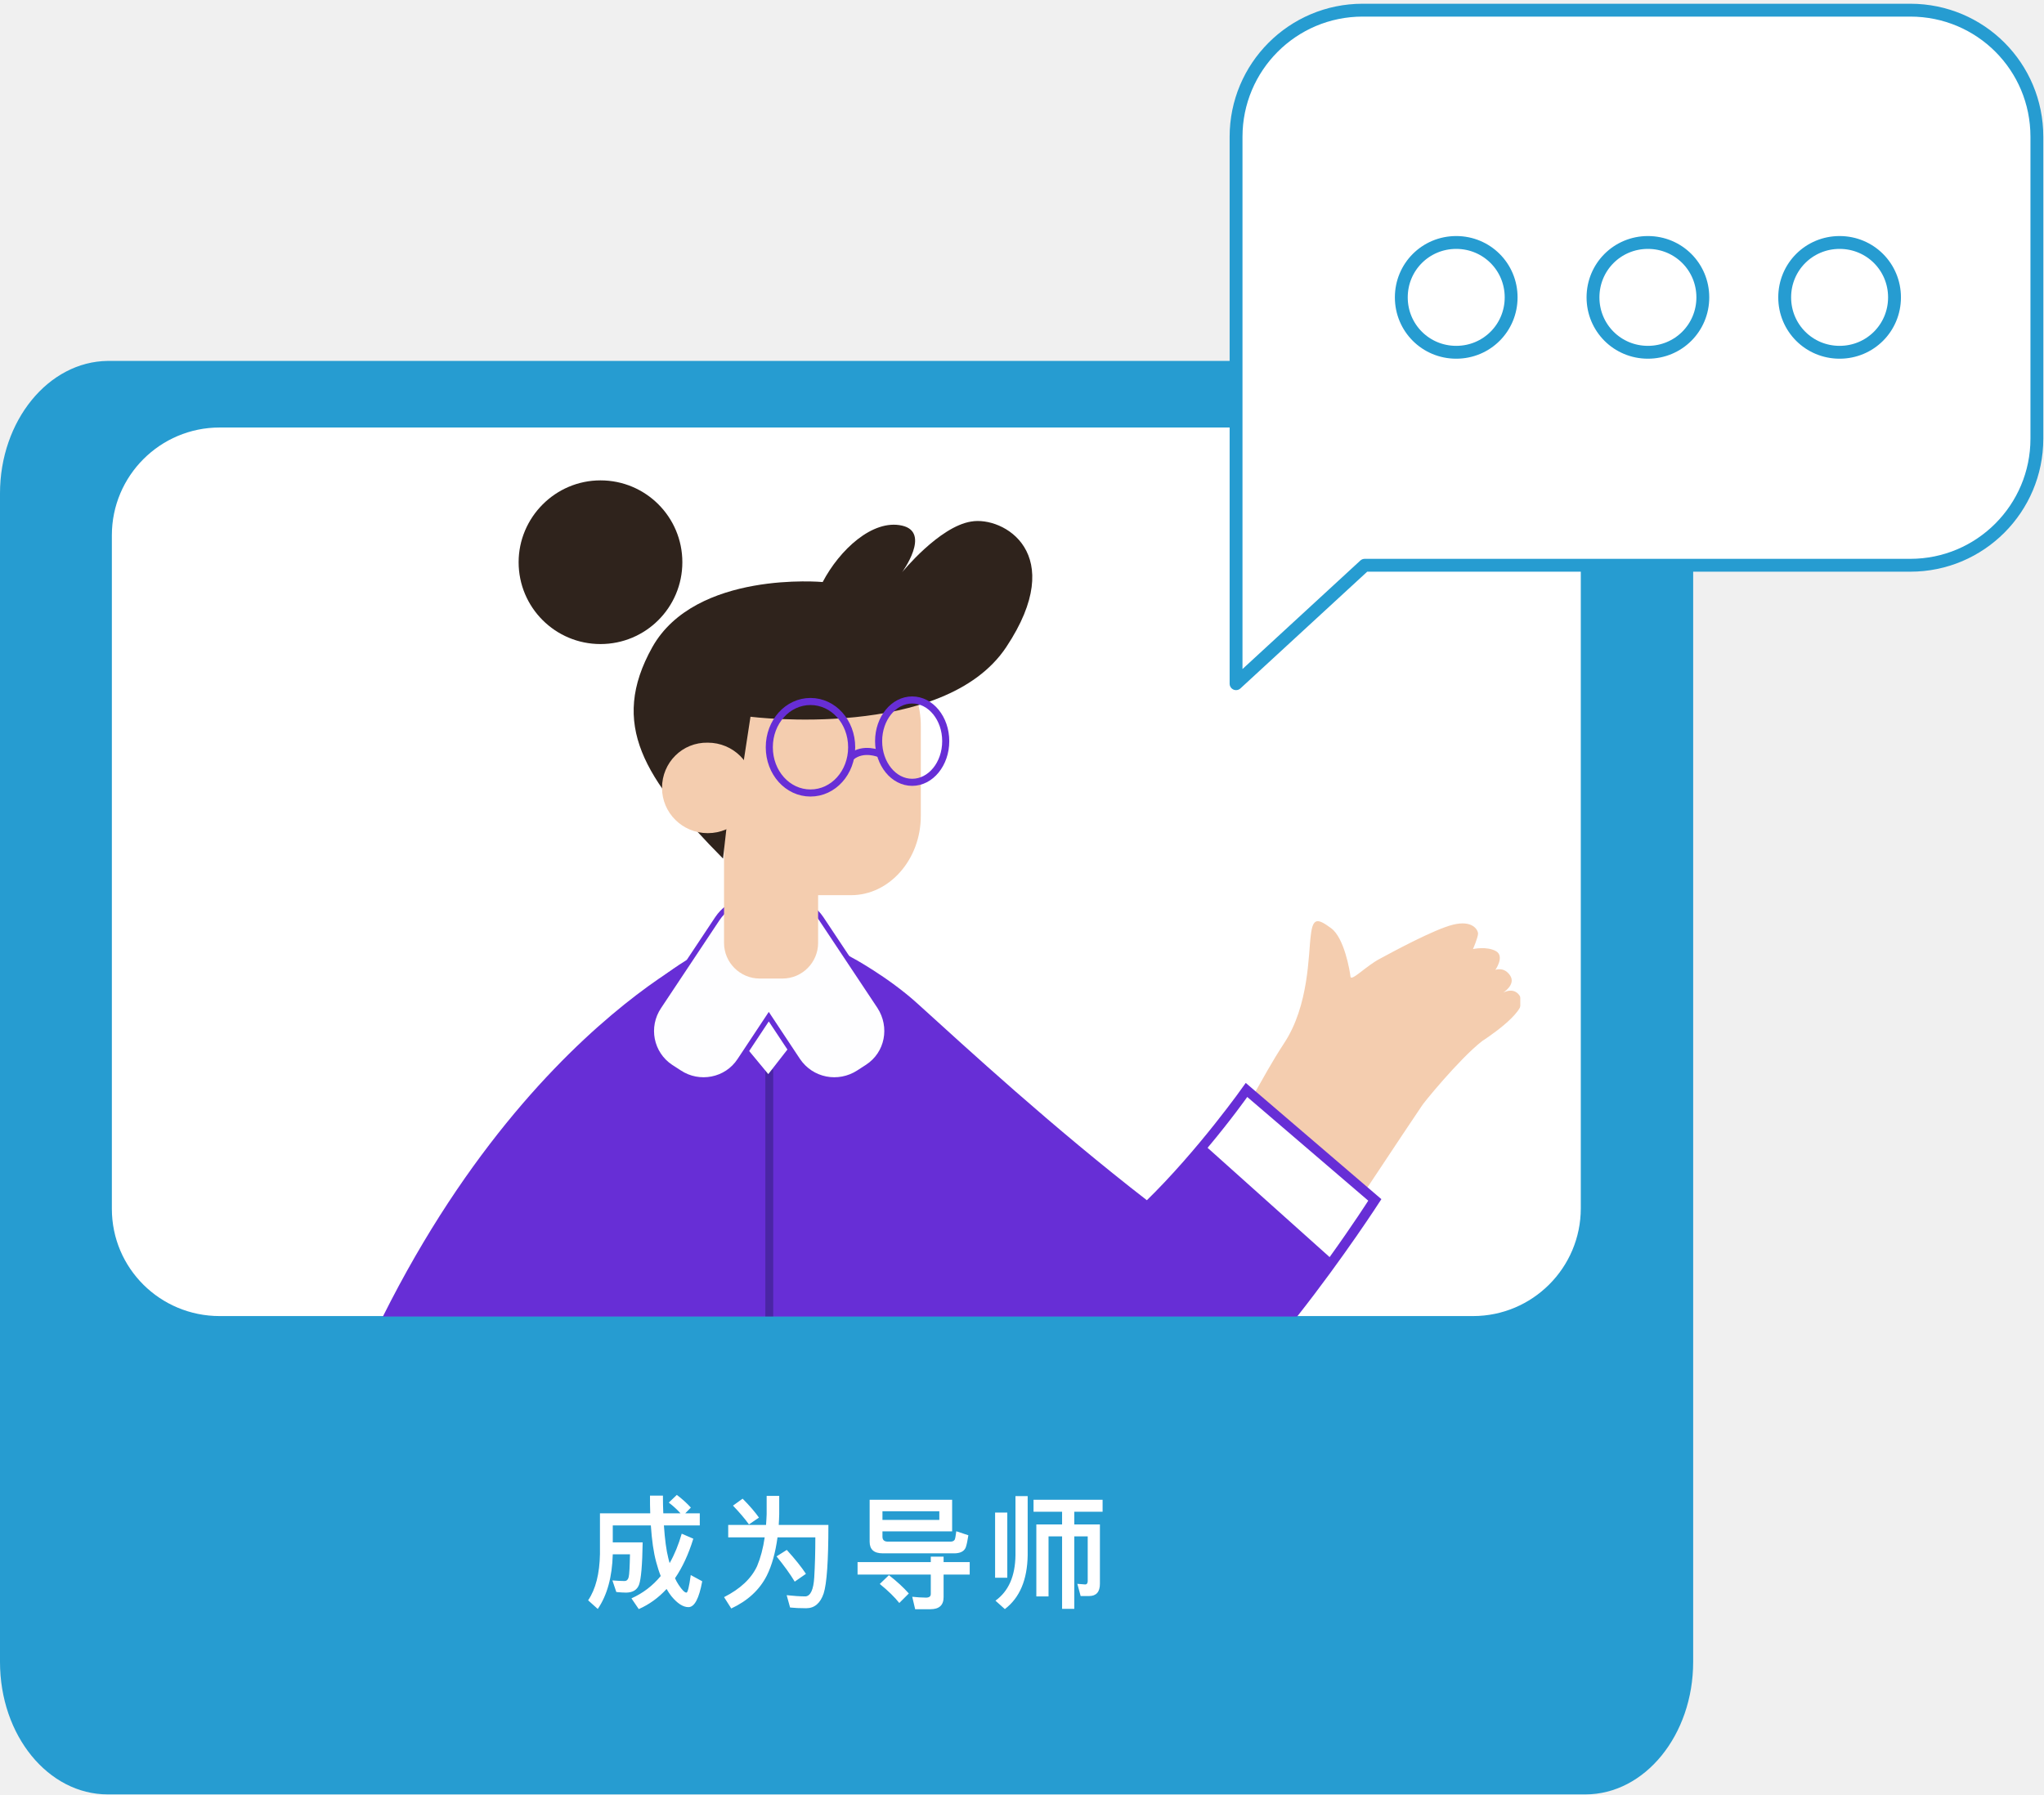
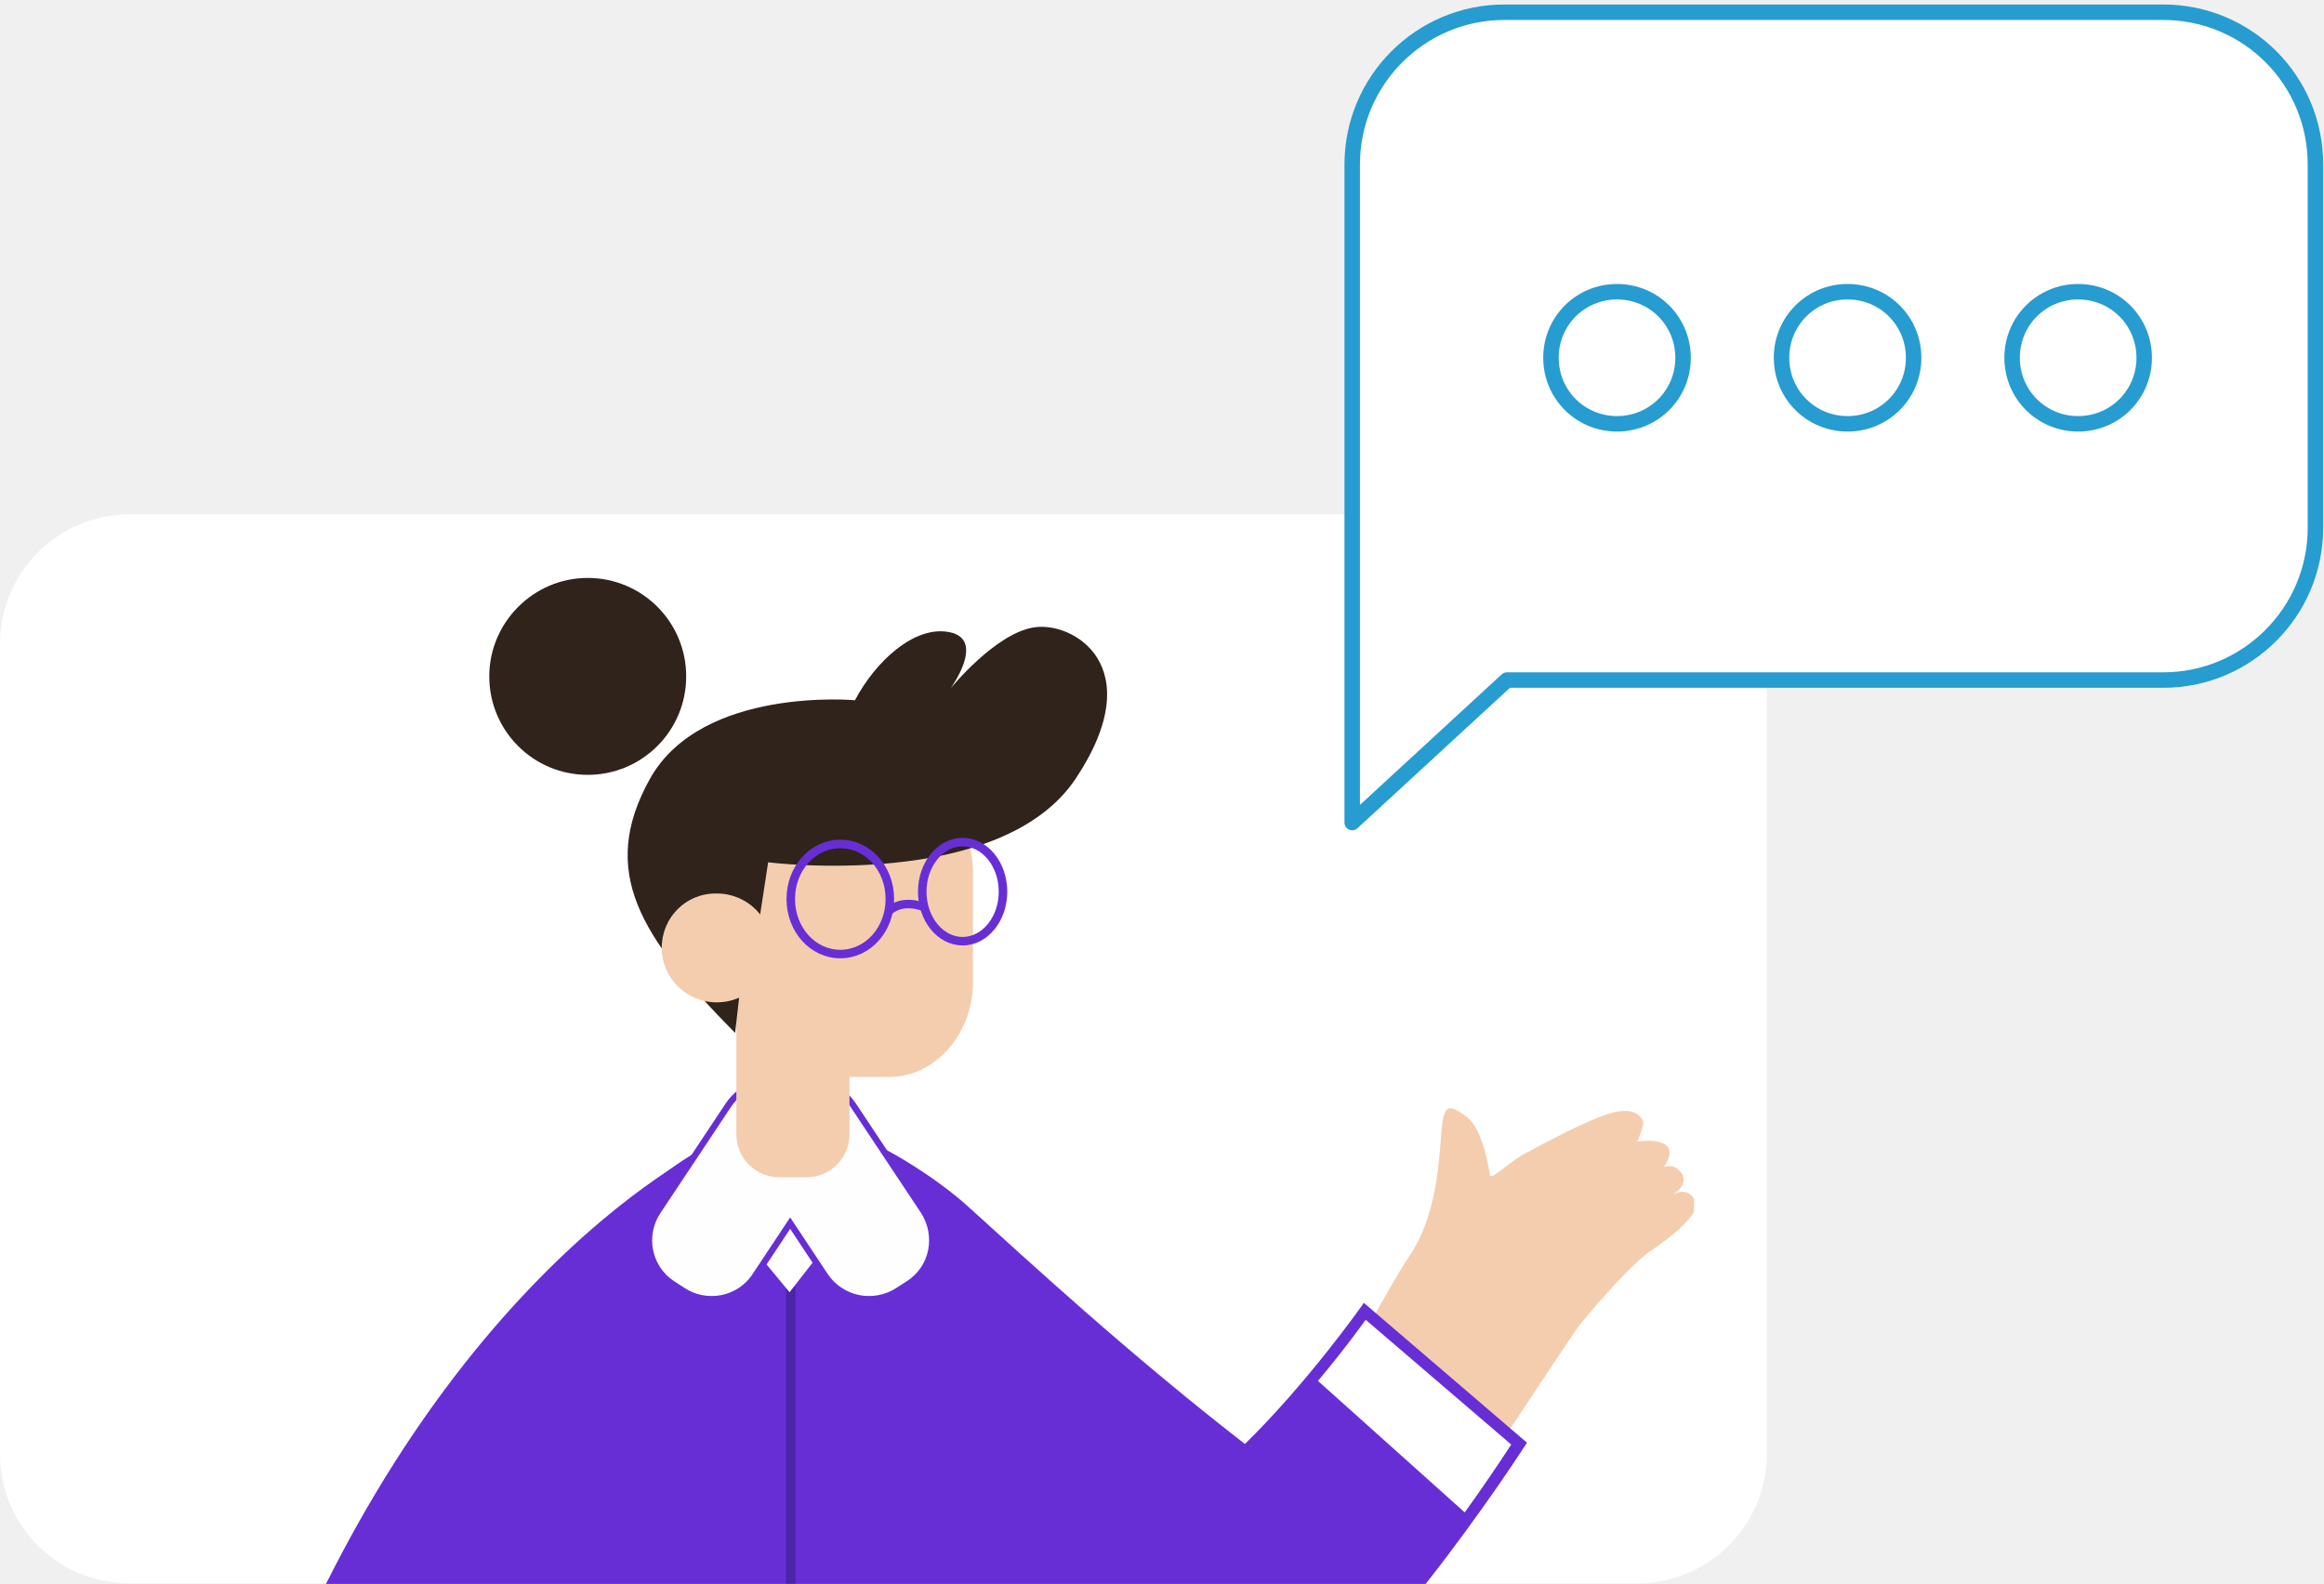
- <svg xmlns="http://www.w3.org/2000/svg" width="402" height="353" viewBox="0 0 402 353" fill="none">
-   <path d="M21.2 353H311.8C323.5 353 333 341.322 333 326.939V97.061C333 82.678 323.5 71 311.8 71H21.2C9.5 71.123 0 82.801 0 97.061V326.939C0 341.445 9.5 353 21.2 353Z" fill="#269CD1" />
-   <path d="M43.2 258.9H289.7C301.4 258.9 310.9 249.4 310.9 237.7V105.3C310.9 93.6 301.4 84.1 289.7 84.1H43.2C31.5 84.1 22 93.6 22 105.3V237.8C22 249.5 31.5 258.9 43.2 258.9Z" fill="white" />
-   <path d="M375.7 2H268C254.2 2 243.1 13.2 243.1 26.9V70.9V86.3V134.5L268.4 111.2H375.7C389.5 111.2 400.6 100 400.6 86.3V26.9C400.6 13.1 389.5 2 375.7 2Z" fill="white" stroke="#269CD1" stroke-width="2.529" stroke-miterlimit="10" stroke-linecap="round" stroke-linejoin="round" />
-   <path d="M297.2 58.5C297.2 64.5 292.4 69.3 286.4 69.3C280.4 69.3 275.6 64.5 275.6 58.5C275.6 52.5 280.4 47.7 286.4 47.7C292.4 47.7 297.2 52.5 297.2 58.5Z" fill="white" stroke="#269CD1" stroke-width="2.529" stroke-miterlimit="10" stroke-linecap="round" stroke-linejoin="round" />
-   <path d="M334.9 58.5C334.9 64.5 330.1 69.3 324.1 69.3C318.1 69.3 313.3 64.5 313.3 58.5C313.3 52.5 318.1 47.7 324.1 47.7C330.1 47.7 334.9 52.5 334.9 58.5Z" fill="white" stroke="#269CD1" stroke-width="2.529" stroke-miterlimit="10" stroke-linecap="round" stroke-linejoin="round" />
-   <path d="M372.6 58.5C372.6 64.5 367.8 69.3 361.8 69.3C355.8 69.3 351 64.5 351 58.5C351 52.5 355.8 47.7 361.8 47.7C367.8 47.7 372.6 52.5 372.6 58.5Z" fill="white" stroke="#269CD1" stroke-width="2.529" stroke-miterlimit="10" stroke-linecap="round" stroke-linejoin="round" />
-   <mask id="mask0" mask-type="alpha" maskUnits="userSpaceOnUse" x="35" y="84" width="264" height="175">
-     <rect x="35" y="84" width="264" height="175" fill="#C4C4C4" />
+ <svg xmlns="http://www.w3.org/2000/svg" width="380" height="259" viewBox="0 0 380 259" fill="none">
+   <path d="M21.2 258.9H267.7C279.4 258.9 288.9 249.4 288.9 237.7V105.3C288.9 93.6 279.4 84.1 267.7 84.1H21.2C9.5 84.1 0 93.6 0 105.3V237.8C0 249.5 9.5 258.9 21.2 258.9Z" fill="white" />
+   <path d="M353.7 2H246C232.2 2 221.1 13.2 221.1 26.9V70.9V86.3V134.5L246.4 111.2H353.7C367.5 111.2 378.6 100 378.6 86.3V26.9C378.6 13.1 367.5 2 353.7 2Z" fill="white" stroke="#269CD1" stroke-width="2.529" stroke-miterlimit="10" stroke-linecap="round" stroke-linejoin="round" />
+   <path d="M275.2 58.5C275.2 64.5 270.4 69.3 264.4 69.3C258.4 69.3 253.6 64.5 253.6 58.5C253.6 52.5 258.4 47.7 264.4 47.7C270.4 47.7 275.2 52.5 275.2 58.5Z" fill="white" stroke="#269CD1" stroke-width="2.529" stroke-miterlimit="10" stroke-linecap="round" stroke-linejoin="round" />
+   <path d="M312.9 58.5C312.9 64.5 308.1 69.3 302.1 69.3C296.1 69.3 291.3 64.5 291.3 58.5C291.3 52.5 296.1 47.7 302.1 47.7C308.1 47.7 312.9 52.5 312.9 58.5Z" fill="white" stroke="#269CD1" stroke-width="2.529" stroke-miterlimit="10" stroke-linecap="round" stroke-linejoin="round" />
+   <path d="M350.6 58.5C350.6 64.5 345.8 69.3 339.8 69.3C333.8 69.3 329 64.5 329 58.5C329 52.5 333.8 47.7 339.8 47.7C345.8 47.7 350.6 52.5 350.6 58.5Z" fill="white" stroke="#269CD1" stroke-width="2.529" stroke-miterlimit="10" stroke-linecap="round" stroke-linejoin="round" />
+   <mask id="mask0" mask-type="alpha" maskUnits="userSpaceOnUse" x="13" y="84" width="264" height="175">
+     <rect x="13" y="84" width="264" height="175" fill="#C4C4C4" />
  </mask>
  <g mask="url(#mask0)">
-     <path d="M137.9 187.5C137.9 187.5 86.8 211.4 59.5 298.5L96.8 298.7L119.8 246.2L137.9 187.5Z" fill="#672ED6" />
-     <path d="M291.499 204.8C291.499 204.8 300.299 199.2 299.199 196.5C298.099 193.8 295.599 195.3 295.599 195.3C295.599 195.3 298.199 193.7 296.999 191.9C295.799 190.1 294.099 190.8 294.099 190.8C294.099 190.8 295.999 188.1 294.199 187.1C292.399 186.1 289.699 186.7 289.699 186.7C289.699 186.7 290.699 184.4 290.699 183.6C290.599 182.8 289.499 181 285.799 181.9C282.099 182.8 273.999 187.2 271.399 188.6C268.699 190 265.699 193.2 265.599 192.1C265.499 191.1 264.399 184.5 261.799 182.6C259.199 180.7 258.199 180.4 257.799 184C257.299 187.7 257.499 197.8 252.499 205.3C247.599 212.8 245.899 217.8 240.599 223.9C235.399 230 232.999 233 232.999 233L256.599 252.2C256.599 252.2 279.399 217.8 279.599 217.6C279.599 217.4 286.999 208.3 291.499 204.8Z" fill="#F4CDAF" />
-     <path d="M215.7 245.1C219 242.9 222.4 240 225.6 236.8C236.1 226.6 245.1 213.8 245.1 213.8L271 236C271 236 242.8 279.8 225.8 285.3C208.8 290.8 170.1 246.7 170.1 246.7L167.1 188.7C167.1 188.7 174.4 192.6 180.2 197.9C189.8 206.6 206.6 222.1 225.6 236.8" fill="#672ED6" />
-     <path d="M215.7 245.1C219 242.9 222.4 240 225.6 236.8C236.1 226.6 245.1 213.8 245.1 213.8L271 236C271 236 242.8 279.8 225.8 285.3C208.8 290.8 170.1 246.7 170.1 246.7L167.1 188.7C167.1 188.7 174.4 192.6 180.2 197.9C189.8 206.6 206.6 222.1 225.6 236.8" stroke="#672ED6" stroke-width="1.035" stroke-miterlimit="10" />
-     <path d="M237.5 225.8C242.2 220.2 245.3 215.8 245.3 215.8L269.1 236.2C269.1 236.2 266.1 240.9 261.5 247.3L237.5 225.8Z" fill="white" />
-     <path d="M96.8 298.7C96.8 298.2 96.8 288.3 96.8 287.9C96.8 230.8 121.1 184.5 151.1 184.5C181.1 184.5 205.4 230.8 205.4 287.9C205.4 288.4 205.4 298.3 205.4 298.7H96.8Z" fill="#672ED6" />
-     <path d="M151.3 210.4V298.7" stroke="#4A25A5" stroke-width="1.552" stroke-miterlimit="10" />
-     <path d="M151.1 211.3L133.8 190.4C140.2 185.3 143.7 184.4 151.1 184.4C158.3 184.4 161.7 184.8 168 189.6L151.1 211.3Z" fill="white" />
-     <path d="M130.2 192.9C136.6 187.8 143.7 184.4 151.1 184.4C158.5 184.4 166 187.6 172.4 192.7" stroke="#672ED6" stroke-width="1.035" stroke-miterlimit="10" />
-     <path d="M129.6 198L141.1 180.7C143.4 177.3 147.6 176 151.3 177.4C155 176 159.2 177.3 161.5 180.7L173 198C175.6 202 174.6 207.3 170.6 209.9L168.9 211C164.9 213.6 159.6 212.6 156.9 208.6L151.2 200L145.5 208.6C142.9 212.6 137.5 213.6 133.6 211L131.9 209.9C128 207.3 126.9 202 129.6 198Z" fill="#FEFEFF" stroke="#672ED6" stroke-width="1.035" stroke-miterlimit="10" />
-     <path d="M167.5 127.3H156.2C148.7 127.3 142.5 134.3 142.5 142.9V160.4C142.5 160.9 142.5 161.4 142.6 161.9C142.5 162.4 142.4 163 142.4 163.5V174.2V174.8V185.5C142.4 189.4 145.6 192.5 149.4 192.5H153.9C157.8 192.5 160.9 189.3 160.9 185.5V176.1H167.4C174.9 176.1 181.1 169.1 181.1 160.5V143C181.2 134.3 175.1 127.3 167.5 127.3Z" fill="#F4CDAF" />
-     <path d="M145.5 154.699L147.6 140.999C147.6 140.999 185.6 145.799 197.9 127.299C210.2 108.799 197.3 101.499 191 102.599C184.7 103.599 177.4 112.599 177.4 112.599C177.4 112.599 183.2 104.699 177.4 103.399C171.6 102.099 165.1 108.199 161.8 114.499C161.8 114.499 136.8 112.199 128.3 127.299C119.8 142.499 126.7 153.199 142.2 168.899L143.2 160.099L145.5 154.699Z" fill="#2F231C" />
-     <path d="M102 110.6C102 119.5 109.2 126.7 118.1 126.7C127 126.7 134.2 119.5 134.2 110.6C134.2 101.7 127 94.5 118.1 94.5C109.2 94.5 102 101.8 102 110.6Z" fill="#2F231C" />
-     <path d="M151.3 147C151.3 152 154.9 156 159.4 156C163.9 156 167.5 152 167.5 147C167.5 142 163.9 138 159.4 138C154.9 138 151.3 142 151.3 147Z" stroke="#672ED6" stroke-width="1.393" stroke-miterlimit="10" />
-     <path d="M179.4 153.9C183.045 153.9 186 150.274 186 145.8C186 141.327 183.045 137.7 179.4 137.7C175.755 137.7 172.8 141.327 172.8 145.8C172.8 150.274 175.755 153.9 179.4 153.9Z" stroke="#672ED6" stroke-width="1.393" stroke-miterlimit="10" />
-     <path d="M172.999 148.301C172.999 148.301 169.799 146.901 167.399 148.901" stroke="#672ED6" stroke-width="1.393" stroke-miterlimit="10" />
-     <path d="M130.2 155C130.2 159.899 134.2 163.899 139.2 163.899C144.2 163.899 148.2 159.899 148.2 155C148.2 150.1 144.2 146.099 139.2 146.099C134.2 145.999 130.2 150 130.2 155Z" fill="#F4CDAF" />
+     <path d="M115.9 187.5C115.9 187.5 64.8 211.4 37.5 298.5L74.8 298.7L97.8 246.2L115.9 187.5Z" fill="#672ED6" />
+     <path d="M269.5 204.8C269.5 204.8 278.3 199.2 277.2 196.5C276.1 193.8 273.6 195.3 273.6 195.3C273.6 195.3 276.2 193.7 275 191.9C273.8 190.1 272.1 190.8 272.1 190.8C272.1 190.8 274 188.1 272.2 187.1C270.4 186.1 267.7 186.7 267.7 186.7C267.7 186.7 268.7 184.4 268.7 183.6C268.6 182.8 267.5 181 263.8 181.9C260.1 182.8 252 187.2 249.4 188.6C246.7 190 243.7 193.2 243.6 192.1C243.5 191.1 242.4 184.5 239.8 182.6C237.2 180.7 236.2 180.4 235.8 184C235.3 187.7 235.5 197.8 230.5 205.3C225.6 212.8 223.9 217.8 218.6 223.9C213.4 230 211 233 211 233L234.6 252.2C234.6 252.2 257.4 217.8 257.6 217.6C257.6 217.4 265 208.3 269.5 204.8Z" fill="#F4CDAF" />
+     <path d="M193.7 245.1C197 242.9 200.4 240 203.6 236.8C214.1 226.6 223.1 213.8 223.1 213.8L249 236C249 236 220.8 279.8 203.8 285.3C186.8 290.8 148.1 246.7 148.1 246.7L145.1 188.7C145.1 188.7 152.4 192.6 158.2 197.9C167.8 206.6 184.6 222.1 203.6 236.8" fill="#672ED6" />
+     <path d="M193.7 245.1C197 242.9 200.4 240 203.6 236.8C214.1 226.6 223.1 213.8 223.1 213.8L249 236C249 236 220.8 279.8 203.8 285.3C186.8 290.8 148.1 246.7 148.1 246.7L145.1 188.7C145.1 188.7 152.4 192.6 158.2 197.9C167.8 206.6 184.6 222.1 203.6 236.8" stroke="#672ED6" stroke-width="1.035" stroke-miterlimit="10" />
+     <path d="M215.5 225.8C220.2 220.2 223.3 215.8 223.3 215.8L247.1 236.2C247.1 236.2 244.1 240.9 239.5 247.3L215.5 225.8Z" fill="white" />
+     <path d="M74.8 298.7C74.8 298.2 74.8 288.3 74.8 287.9C74.8 230.8 99.1 184.5 129.1 184.5C159.1 184.5 183.4 230.8 183.4 287.9C183.4 288.4 183.4 298.3 183.4 298.7H74.8Z" fill="#672ED6" />
+     <path d="M129.3 210.4V298.7" stroke="#4A25A5" stroke-width="1.552" stroke-miterlimit="10" />
+     <path d="M129.1 211.3L111.8 190.4C118.2 185.3 121.7 184.4 129.1 184.4C136.3 184.4 139.7 184.8 146 189.6L129.1 211.3Z" fill="white" />
+     <path d="M108.2 192.9C114.6 187.8 121.7 184.4 129.1 184.4C136.5 184.4 144 187.6 150.4 192.7" stroke="#672ED6" stroke-width="1.035" stroke-miterlimit="10" />
+     <path d="M107.6 198L119.1 180.7C121.4 177.3 125.6 176 129.3 177.4C133 176 137.2 177.3 139.5 180.7L151 198C153.6 202 152.6 207.3 148.6 209.9L146.9 211C142.9 213.6 137.6 212.6 134.9 208.6L129.2 200L123.5 208.6C120.9 212.6 115.5 213.6 111.6 211L109.9 209.9C106 207.3 104.9 202 107.6 198Z" fill="#FEFEFF" stroke="#672ED6" stroke-width="1.035" stroke-miterlimit="10" />
+     <path d="M145.5 127.3H134.2C126.7 127.3 120.5 134.3 120.5 142.9V160.4C120.5 160.9 120.5 161.4 120.6 161.9C120.5 162.4 120.4 163 120.4 163.5V174.2V174.8V185.5C120.4 189.4 123.6 192.5 127.4 192.5H131.9C135.8 192.5 138.9 189.3 138.9 185.5V176.1H145.4C152.9 176.1 159.1 169.1 159.1 160.5V143C159.2 134.3 153.1 127.3 145.5 127.3Z" fill="#F4CDAF" />
+     <path d="M123.5 154.7L125.6 141C125.6 141 163.6 145.8 175.9 127.3C188.2 108.8 175.3 101.5 169 102.6C162.7 103.6 155.4 112.6 155.4 112.6C155.4 112.6 161.2 104.7 155.4 103.4C149.6 102.1 143.1 108.2 139.8 114.5C139.8 114.5 114.8 112.2 106.3 127.3C97.8 142.5 104.7 153.2 120.2 168.9L121.2 160.1L123.5 154.7Z" fill="#2F231C" />
+     <path d="M80 110.6C80 119.5 87.2 126.7 96.1 126.7C105 126.7 112.2 119.5 112.2 110.6C112.2 101.7 105 94.5 96.1 94.5C87.2 94.5 80 101.8 80 110.6Z" fill="#2F231C" />
+     <path d="M129.3 147C129.3 152 132.9 156 137.4 156C141.9 156 145.5 152 145.5 147C145.5 142 141.9 138 137.4 138C132.9 138 129.3 142 129.3 147Z" stroke="#672ED6" stroke-width="1.393" stroke-miterlimit="10" />
+     <path d="M157.4 153.9C161.045 153.9 164 150.274 164 145.8C164 141.327 161.045 137.7 157.4 137.7C153.755 137.7 150.8 141.327 150.8 145.8C150.8 150.274 153.755 153.9 157.4 153.9Z" stroke="#672ED6" stroke-width="1.393" stroke-miterlimit="10" />
+     <path d="M151 148.3C151 148.3 147.8 146.9 145.4 148.9" stroke="#672ED6" stroke-width="1.393" stroke-miterlimit="10" />
+     <path d="M108.2 155C108.2 159.9 112.2 163.9 117.2 163.9C122.2 163.9 126.2 159.9 126.2 155C126.2 150.1 122.2 146.1 117.2 146.1C112.2 146 108.2 150 108.2 155Z" fill="#F4CDAF" />
  </g>
-   <path d="M133.116 294.08L131.532 295.592C132.468 296.312 133.236 297.032 133.836 297.704H130.452C130.404 296.6 130.38 295.448 130.38 294.224H127.836C127.836 295.424 127.836 296.6 127.884 297.704H117.996V305.696C117.924 309.584 117.156 312.632 115.668 314.816L117.564 316.52C119.412 313.808 120.396 310.232 120.516 305.768H123.9C123.852 308.216 123.78 309.728 123.636 310.28C123.516 310.76 123.252 311 122.868 311.024C122.196 311.024 121.404 310.976 120.444 310.904L121.212 313.184C121.932 313.256 122.58 313.304 123.156 313.304C124.452 313.28 125.292 312.776 125.676 311.768C126.084 310.664 126.324 307.88 126.396 303.416H120.516V300.08H128.004C128.196 302.96 128.532 305.384 129.06 307.304C129.324 308.288 129.612 309.2 129.948 310.04C128.364 311.96 126.444 313.424 124.188 314.432L125.628 316.544C127.692 315.632 129.516 314.312 131.1 312.584C131.388 313.112 131.724 313.592 132.06 314.024C133.236 315.44 134.34 316.16 135.396 316.16C136.596 316.16 137.484 314.456 138.108 311.072L135.852 309.848C135.54 312.152 135.252 313.304 135.012 313.304C134.652 313.304 134.124 312.776 133.452 311.744C133.212 311.384 132.972 310.952 132.756 310.472C134.22 308.336 135.42 305.744 136.356 302.696L134.076 301.712C133.452 303.872 132.66 305.816 131.7 307.496C131.604 307.16 131.508 306.848 131.436 306.512C131.052 305.024 130.764 302.864 130.572 300.08H137.628V297.704H134.772L135.876 296.576C135.108 295.736 134.196 294.896 133.116 294.08ZM146.052 294.824L144.156 296.192C145.452 297.536 146.508 298.784 147.3 299.888L149.268 298.544C148.5 297.464 147.444 296.216 146.052 294.824ZM154.74 304.904L152.724 306.176C154.212 308 155.412 309.656 156.3 311.144L158.508 309.608C157.62 308.264 156.372 306.704 154.74 304.904ZM150.78 294.272V297.896C150.756 298.592 150.708 299.288 150.66 299.984H143.22V302.432H150.396C150.084 304.592 149.58 306.464 148.908 308.072C147.78 310.52 145.62 312.56 142.404 314.192L143.82 316.424C147.06 314.912 149.388 312.752 150.804 309.968C151.812 307.952 152.508 305.432 152.916 302.432H160.356C160.356 305.264 160.284 307.904 160.14 310.304C159.996 312.704 159.42 313.952 158.436 314.048C157.308 314.048 156.06 313.952 154.716 313.808L155.388 316.232C156.252 316.328 157.308 316.376 158.556 316.376C160.188 316.376 161.34 315.392 161.988 313.472C162.612 311.552 162.924 307.04 162.924 299.984H153.156C153.204 299.312 153.228 298.616 153.252 297.896V294.272H150.78ZM168.66 307.304V309.752H183.06V313.568C183.06 314.048 182.748 314.288 182.124 314.288C181.26 314.288 180.372 314.216 179.412 314.12L179.988 316.568H182.988C184.716 316.568 185.58 315.776 185.58 314.192V309.752H190.716V307.304H185.58V306.224H183.06V307.304H168.66ZM187.26 295.04H171.036V303.296C171.036 304.808 171.876 305.576 173.604 305.576H187.836C188.94 305.528 189.66 305.144 189.948 304.376C190.116 303.896 190.284 303.128 190.452 302.024L188.076 301.232C187.956 302.168 187.86 302.72 187.764 302.888C187.62 303.128 187.38 303.248 187.02 303.272H174.612C173.892 303.272 173.556 302.936 173.556 302.288V301.256H187.26V295.04ZM173.556 299V297.296H184.74V299H173.556ZM174.828 309.872L173.028 311.6C174.684 312.944 175.956 314.192 176.868 315.344L178.74 313.472C177.684 312.272 176.364 311.072 174.828 309.872ZM195.708 297.56V310.376H198.108V297.56H195.708ZM199.716 294.32V305.936C199.668 310.04 198.372 313.016 195.78 314.888L197.628 316.544C200.556 314.312 202.044 310.784 202.116 305.936V294.32H199.716ZM203.268 295.04V297.392H208.884V299.888H203.82V314.048H206.22V302.24H208.884V316.496H211.284V302.24H213.924V311.024C213.924 311.456 213.756 311.696 213.42 311.696L211.884 311.576L212.532 313.976H214.212C215.604 313.976 216.324 313.16 216.324 311.576V299.888H211.284V297.392H216.852V295.04H203.268Z" fill="white" />
</svg>
